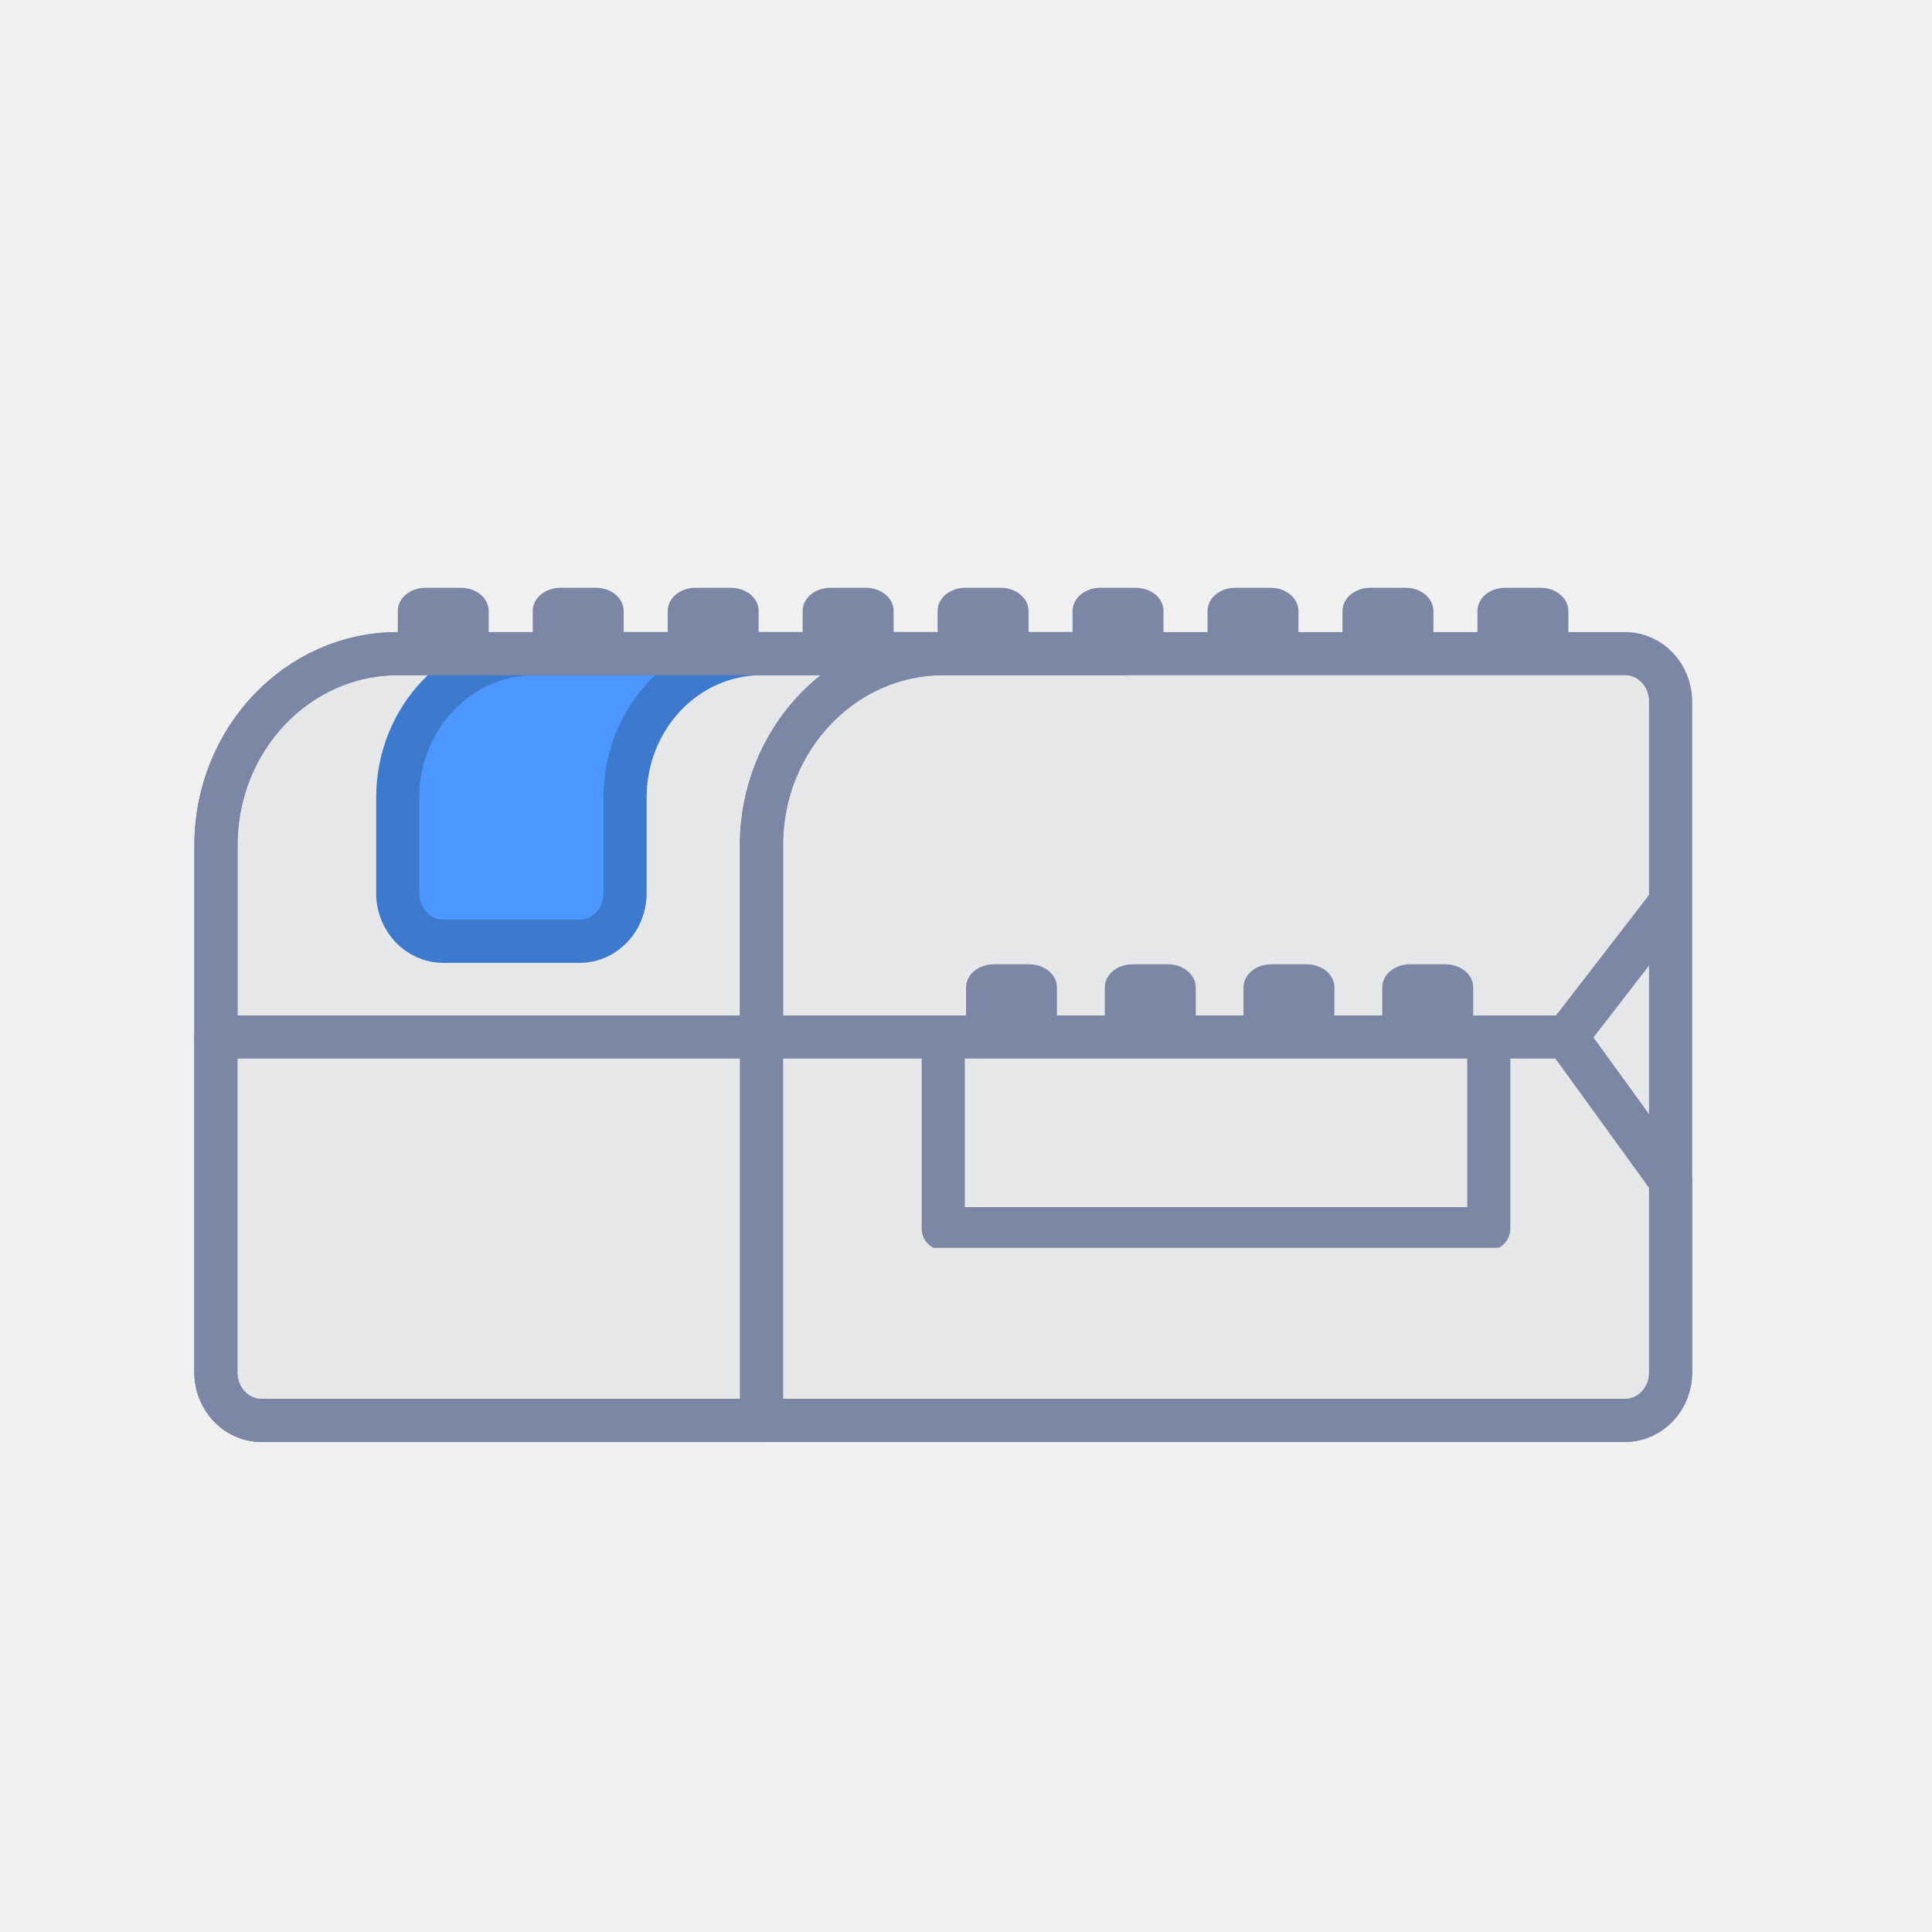
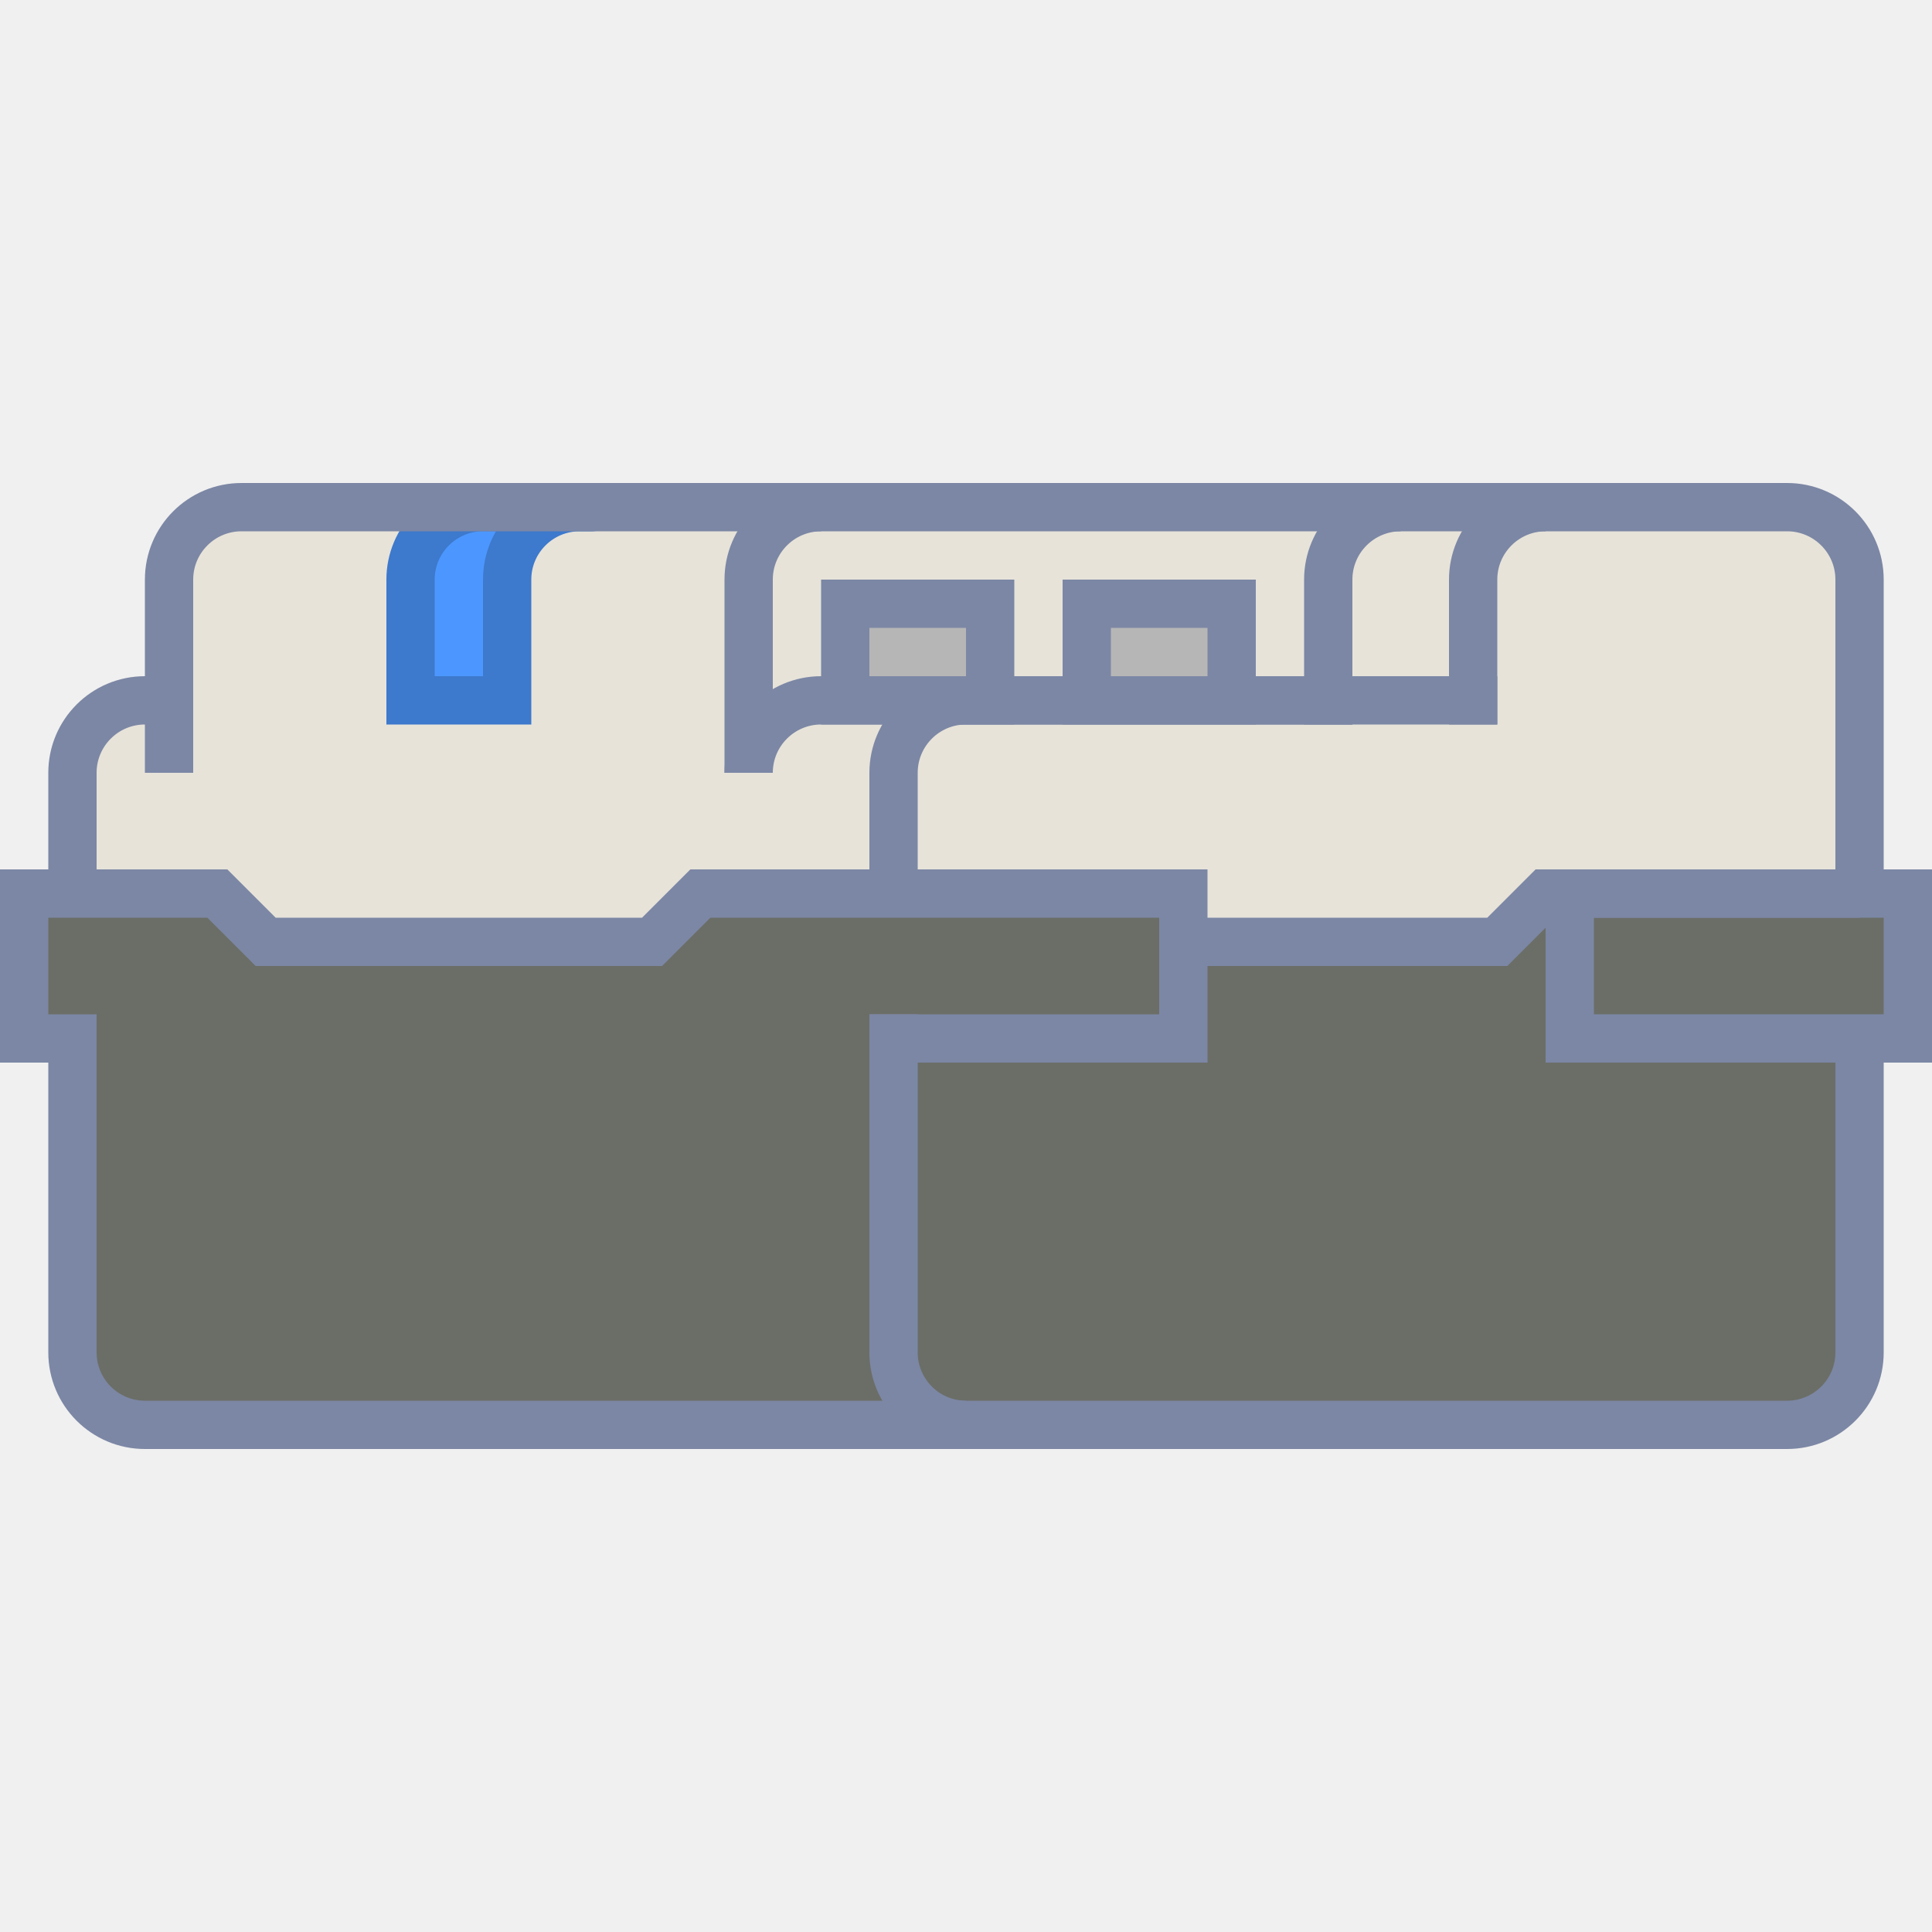
- <svg xmlns="http://www.w3.org/2000/svg" xmlns:xlink="http://www.w3.org/1999/xlink" width="40px" height="40px" viewBox="0 0 40 40" version="1.1">
-   <defs>
-     <polygon id="path-1" points="0 18.903 31.059 18.903 31.059 0.424 0 0.424" />
-     <polygon id="path-3" points="0 18.903 31.059 18.903 31.059 0.424 0 0.424" />
-     <polygon id="path-5" points="0 18.903 31.059 18.903 31.059 0.424 0 0.424" />
-   </defs>
+ <svg xmlns="http://www.w3.org/2000/svg" width="40px" height="40px" viewBox="0 0 40 40" version="1.1">
  <g id="controlplus-small" stroke="none" stroke-width="1" fill="none" fill-rule="evenodd">
-     <g id="Group" transform="translate(4, 11)">
-       <path d="M29.647,18.407 L11.765,18.407 L11.765,2.533 L29.647,2.533 C30.167,2.533 30.588,2.978 30.588,3.525 L30.588,17.414 C30.588,17.962 30.167,18.407 29.647,18.407" id="Fill-37" fill="#E6E7E8" fill-rule="nonzero" />
-       <path d="M29.647,18.407 L11.765,18.407 L11.765,2.533 L29.647,2.533 C30.167,2.533 30.588,2.978 30.588,3.525 L30.588,17.414 C30.588,17.962 30.167,18.407 29.647,18.407 Z" id="Stroke-39" stroke="#7C87A5" stroke-width="0.893" stroke-linecap="round" stroke-linejoin="round" />
-       <path d="M11.765,18.407 L1.412,18.407 C0.892,18.407 0.471,17.962 0.471,17.414 L0.471,6.502 C0.471,4.311 2.157,2.533 4.235,2.533 L19.294,2.533 L15.529,2.533 C13.451,2.533 11.765,4.311 11.765,6.502 L11.765,18.407 Z" id="Fill-41" fill="#E6E7E8" fill-rule="nonzero" />
-       <path d="M11.765,18.407 L1.412,18.407 C0.892,18.407 0.471,17.962 0.471,17.414 L0.471,6.502 C0.471,4.311 2.157,2.533 4.235,2.533 L19.294,2.533 L15.529,2.533 C13.451,2.533 11.765,4.311 11.765,6.502 L11.765,18.407 Z" id="Stroke-43" stroke="#7C87A5" stroke-width="0.893" stroke-linecap="round" stroke-linejoin="round" />
-       <path d="M8.941,2.533 L7.059,2.533 C5.5,2.533 4.235,3.867 4.235,5.51 L4.235,7.496 C4.235,8.043 4.657,8.488 5.176,8.488 L8,8.488 C8.52,8.488 8.941,8.043 8.941,7.496 L8.941,5.51 C8.941,3.867 10.206,2.533 11.765,2.533 L12.706,2.533 L8.941,2.533 Z" id="Fill-45" fill="#4C97FF" fill-rule="nonzero" />
-       <path d="M8.941,2.533 L7.059,2.533 C5.5,2.533 4.235,3.867 4.235,5.51 L4.235,7.496 C4.235,8.043 4.657,8.488 5.176,8.488 L8,8.488 C8.52,8.488 8.941,8.043 8.941,7.496 L8.941,5.51 C8.941,3.867 10.206,2.533 11.765,2.533 L12.706,2.533 L8.941,2.533 Z" id="Stroke-47" stroke="#3D79CC" stroke-width="0.893" stroke-linecap="round" stroke-linejoin="round" />
-       <polyline id="Stroke-50" stroke="#7C87A5" stroke-width="0.893" stroke-linecap="round" stroke-linejoin="round" points="0.471 10.474 28.431 10.474 30.588 13.448" />
-       <path d="M11.765,18.407 L1.412,18.407 C0.892,18.407 0.471,17.962 0.471,17.414 L0.471,6.502 C0.471,4.311 2.157,2.533 4.235,2.533 L19.294,2.533 L15.529,2.533 C13.451,2.533 11.765,4.311 11.765,6.502 L11.765,18.407 Z" id="Stroke-52" stroke="#7C87A5" stroke-width="0.893" stroke-linecap="round" stroke-linejoin="round" />
-       <path d="M29.647,18.407 L11.765,18.407 L11.765,10.47 L28.431,10.47 L30.588,13.448 L30.588,17.414 C30.588,17.962 30.167,18.407 29.647,18.407" id="Fill-70" fill="#E6E7E8" fill-rule="nonzero" />
-       <path d="M29.647,18.407 L11.765,18.407 L11.765,10.47 L28.431,10.47 L30.588,13.448 L30.588,17.414 C30.588,17.962 30.167,18.407 29.647,18.407 Z" id="Stroke-72" stroke="#7C87A5" stroke-width="0.893" stroke-linecap="round" stroke-linejoin="round" />
-       <path d="M11.765,18.407 L1.412,18.407 C0.892,18.407 0.471,17.962 0.471,17.414 L0.471,10.47 L11.765,10.47 L11.765,18.407 Z" id="Fill-74" fill="#E6E7E8" fill-rule="nonzero" />
-       <path d="M11.765,18.407 L1.412,18.407 C0.892,18.407 0.471,17.962 0.471,17.414 L0.471,10.47 L11.765,10.47 L11.765,18.407 Z" id="Stroke-76" stroke="#7C87A5" stroke-width="0.893" stroke-linecap="round" stroke-linejoin="round" />
-       <g id="Fill-78-Clipped">
-         <mask id="mask-2" fill="white">
-           <use xlink:href="#path-1" />
-         </mask>
-         <g id="path-1" />
-         <polygon id="Fill-78" fill="#E6E7E8" fill-rule="nonzero" mask="url(#mask-2)" points="15.529 14.438 26.824 14.438 26.824 10.47 15.529 10.47" />
-       </g>
-       <g id="Stroke-80-Clipped">
-         <mask id="mask-4" fill="white">
-           <use xlink:href="#path-3" />
-         </mask>
-         <g id="path-1" />
-         <polygon id="Stroke-80" stroke="#7C87A5" stroke-width="0.893" stroke-linecap="round" stroke-linejoin="round" mask="url(#mask-4)" points="15.529 14.438 26.824 14.438 26.824 10.47 15.529 10.47" />
-       </g>
-       <g id="Stroke-81-Clipped">
-         <mask id="mask-6" fill="white">
-           <use xlink:href="#path-5" />
-         </mask>
-         <g id="path-1" />
-         <line x1="28.432" y1="10.474" x2="30.589" y2="7.68" id="Stroke-81" stroke="#7C87A5" stroke-width="0.893" stroke-linecap="round" stroke-linejoin="round" mask="url(#mask-6)" />
-       </g>
-       <g id="Studs" transform="translate(4.236047, 1.169231)">
-         <path d="M15.277,4.65183447e-14 L14.546,4.65183447e-14 C14.228,4.65183447e-14 13.97,0.214 13.97,0.479 L13.97,1.559 L15.853,1.559 L15.853,0.479 C15.853,0.214 15.595,4.65183447e-14 15.277,4.65183447e-14" id="Fill-1" fill="#7C87A5" fill-rule="nonzero" />
-         <path d="M16.674,4.65183447e-14 L15.944,4.65183447e-14 C15.625,4.65183447e-14 15.368,0.214 15.368,0.479 L15.368,1.559 L17.25,1.559 L17.25,0.479 C17.25,0.214 16.992,4.65183447e-14 16.674,4.65183447e-14 Z" id="Stroke-3" />
-         <path d="M1.304,4.65183447e-14 L0.576,4.65183447e-14 C0.256,4.65183447e-14 -4.10782519e-14,0.214 -4.10782519e-14,0.479 L-4.10782519e-14,1.559 L1.882,1.559 L1.882,0.479 C1.882,0.214 1.624,4.65183447e-14 1.304,4.65183447e-14" id="Fill-5" fill="#7C87A5" fill-rule="nonzero" />
-         <path d="M2.702,4.65183447e-14 L1.973,4.65183447e-14 C1.653,4.65183447e-14 1.397,0.214 1.397,0.479 L1.397,1.559 L3.279,1.559 L3.279,0.479 C3.279,0.214 3.022,4.65183447e-14 2.702,4.65183447e-14 Z" id="Stroke-7" />
-         <path d="M18.069,4.65183447e-14 L17.339,4.65183447e-14 C17.021,4.65183447e-14 16.765,0.214 16.765,0.479 L16.765,1.559 L18.647,1.559 L18.647,0.479 C18.647,0.214 18.387,4.65183447e-14 18.069,4.65183447e-14" id="Fill-9" fill="#7C87A5" fill-rule="nonzero" />
-         <path d="M19.466,4.65183447e-14 L18.736,4.65183447e-14 C18.418,4.65183447e-14 18.162,0.214 18.162,0.479 L18.162,1.559 L20.044,1.559 L20.044,0.479 C20.044,0.214 19.784,4.65183447e-14 19.466,4.65183447e-14 Z" id="Stroke-11" />
-         <path d="M20.865,4.65183447e-14 L20.135,4.65183447e-14 C19.817,4.65183447e-14 19.559,0.214 19.559,0.479 L19.559,1.559 L21.441,1.559 L21.441,0.479 C21.441,0.214 21.183,4.65183447e-14 20.865,4.65183447e-14" id="Fill-13" fill="#7C87A5" fill-rule="nonzero" />
-         <path d="M22.262,4.65183447e-14 L21.532,4.65183447e-14 C21.214,4.65183447e-14 20.956,0.214 20.956,0.479 L20.956,1.559 L22.838,1.559 L22.838,0.479 C22.838,0.214 22.58,4.65183447e-14 22.262,4.65183447e-14 Z" id="Stroke-15" />
-         <path d="M9.689,4.65183447e-14 L8.958,4.65183447e-14 C8.64,4.65183447e-14 8.382,0.214 8.382,0.479 L8.382,1.559 L10.265,1.559 L10.265,0.479 C10.265,0.214 10.007,4.65183447e-14 9.689,4.65183447e-14" id="Fill-17" fill="#7C87A5" fill-rule="nonzero" />
-         <path d="M11.086,4.65183447e-14 L10.355,4.65183447e-14 C10.037,4.65183447e-14 9.779,0.214 9.779,0.479 L9.779,1.559 L11.662,1.559 L11.662,0.479 C11.662,0.214 11.404,4.65183447e-14 11.086,4.65183447e-14 Z" id="Stroke-19" />
-         <path d="M12.481,4.65183447e-14 L11.751,4.65183447e-14 C11.432,4.65183447e-14 11.176,0.214 11.176,0.479 L11.176,1.559 L13.059,1.559 L13.059,0.479 C13.059,0.214 12.799,4.65183447e-14 12.481,4.65183447e-14" id="Fill-21" fill="#7C87A5" fill-rule="nonzero" />
-         <path d="M13.878,4.65183447e-14 L13.148,4.65183447e-14 C12.829,4.65183447e-14 12.573,0.214 12.573,0.479 L12.573,1.559 L14.456,1.559 L14.456,0.479 C14.456,0.214 14.196,4.65183447e-14 13.878,4.65183447e-14 Z" id="Stroke-23" />
-         <path d="M6.893,4.65183447e-14 L6.164,4.65183447e-14 C5.844,4.65183447e-14 5.588,0.214 5.588,0.479 L5.588,1.559 L7.471,1.559 L7.471,0.479 C7.471,0.214 7.213,4.65183447e-14 6.893,4.65183447e-14" id="Fill-25" fill="#7C87A5" fill-rule="nonzero" />
-         <path d="M8.29,4.65183447e-14 L7.561,4.65183447e-14 C7.241,4.65183447e-14 6.985,0.214 6.985,0.479 L6.985,1.559 L8.868,1.559 L8.868,0.479 C8.868,0.214 8.61,4.65183447e-14 8.29,4.65183447e-14 Z" id="Stroke-27" />
-         <path d="M4.099,4.65183447e-14 L3.368,4.65183447e-14 C3.05,4.65183447e-14 2.794,0.214 2.794,0.479 L2.794,1.559 L4.676,1.559 L4.676,0.479 C4.676,0.214 4.417,4.65183447e-14 4.099,4.65183447e-14" id="Fill-29" fill="#7C87A5" fill-rule="nonzero" />
-         <path d="M5.496,4.65183447e-14 L4.765,4.65183447e-14 C4.447,4.65183447e-14 4.191,0.214 4.191,0.479 L4.191,1.559 L6.074,1.559 L6.074,0.479 C6.074,0.214 5.814,4.65183447e-14 5.496,4.65183447e-14 Z" id="Stroke-31" />
-         <path d="M23.657,4.65183447e-14 L22.927,4.65183447e-14 C22.609,4.65183447e-14 22.353,0.214 22.353,0.479 L22.353,1.559 L24.235,1.559 L24.235,0.479 C24.235,0.214 23.975,4.65183447e-14 23.657,4.65183447e-14" id="Fill-33" fill="#7C87A5" fill-rule="nonzero" />
-         <path d="M25.054,4.65183447e-14 L24.324,4.65183447e-14 C24.006,4.65183447e-14 23.75,0.214 23.75,0.479 L23.75,1.559 L25.632,1.559 L25.632,0.479 C25.632,0.214 25.372,4.65183447e-14 25.054,4.65183447e-14 Z" id="Stroke-35" />
-         <path d="M13.071,7.795 L12.341,7.795 C12.022,7.795 11.765,8.008 11.765,8.273 L11.765,9.354 L13.647,9.354 L13.647,8.273 C13.647,8.008 13.389,7.795 13.071,7.795" id="Fill-54" fill="#7C87A5" fill-rule="nonzero" />
-         <path d="M13.071,7.795 L12.341,7.795 C12.022,7.795 11.765,8.008 11.765,8.273 L11.765,9.354 L13.647,9.354 L13.647,8.273 C13.647,8.008 13.389,7.795 13.071,7.795 Z" id="Stroke-56" />
-         <path d="M15.942,7.795 L15.214,7.795 C14.894,7.795 14.638,8.008 14.638,8.273 L14.638,9.354 L16.52,9.354 L16.52,8.273 C16.52,8.008 16.262,7.795 15.942,7.795" id="Fill-58" fill="#7C87A5" fill-rule="nonzero" />
-         <path d="M15.942,7.795 L15.214,7.795 C14.894,7.795 14.638,8.008 14.638,8.273 L14.638,9.354 L16.52,9.354 L16.52,8.273 C16.52,8.008 16.262,7.795 15.942,7.795 Z" id="Stroke-60" />
-         <path d="M18.815,7.795 L18.085,7.795 C17.767,7.795 17.509,8.008 17.509,8.273 L17.509,9.354 L19.391,9.354 L19.391,8.273 C19.391,8.008 19.134,7.795 18.815,7.795" id="Fill-62" fill="#7C87A5" fill-rule="nonzero" />
-         <path d="M18.815,7.795 L18.085,7.795 C17.767,7.795 17.509,8.008 17.509,8.273 L17.509,9.354 L19.391,9.354 L19.391,8.273 C19.391,8.008 19.134,7.795 18.815,7.795 Z" id="Stroke-64" />
-         <path d="M21.687,7.795 L20.958,7.795 C20.638,7.795 20.382,8.008 20.382,8.273 L20.382,9.354 L22.265,9.354 L22.265,8.273 C22.265,8.008 22.007,7.795 21.687,7.795" id="Fill-66" fill="#7C87A5" fill-rule="nonzero" />
-         <path d="M21.687,7.795 L20.958,7.795 C20.638,7.795 20.382,8.008 20.382,8.273 L20.382,9.354 L22.265,9.354 L22.265,8.273 C22.265,8.008 22.007,7.795 21.687,7.795 Z" id="Stroke-68" />
-       </g>
-     </g>
+     <path d="M1.5,19.5 L1.5,16 C1.5,15.172 2.172,14.5 3,14.5 L3.5,14.5 C3.5,13.386 3.5,12.552 3.5,12 C3.5,11.172 4.172,10.5 5,10.5 L37,10.5 C37.828,10.5 38.5,11.172 38.5,12 L38.5,19.5 L1.5,19.5 Z" id="Path-Copy-17" fill="#E7E3D9" />
+     <path d="M38.5,21.5 L38.5,28 C38.5,28.828 37.828,29.5 37,29.5 L3,29.5 C2.172,29.5 1.5,28.828 1.5,28 L1.5,21.5 L0.5,21.5 L0.5,18.5 L4.5,18.5 L5.5,19.5 L13.5,19.5 L14.5,18.5 L24.5,18.5 L24.5,19.5 L31,19.5 L32,18.5 L39.5,18.5 L39.5,21.5 L38.5,21.5 Z" id="Path-10-Copy" fill="#6B6E67" />
+     <path d="M8.5,14.5 L8.5,12 C8.5,11.172 9.172,10.5 10,10.5 C11,10.5 13,10.5 12,10.5 C11.172,10.5 10.5,11.172 10.5,12 L10.5,14.5 L8.5,14.5 Z" id="Path-Copy-18" stroke="#3D79CC" fill="#4C97FF" />
+     <polyline id="Path-10" stroke="#7C87A5" points="2 21.5 0.5 21.5 0.5 18.5 4.5 18.5 5.5 19.5 13.5 19.5 14.5 18.5 24.5 18.5 24.5 21.5 18 21.5" />
+     <polyline id="Path-11" stroke="#7C87A5" points="24.5 19.5 31 19.5 32 18.5 38.5 18.5" />
+     <rect id="Rectangle" stroke="#7C87A5" x="32.5" y="18.5" width="7" height="3" />
+     <path d="M1.5,14.5 L2,14.5 C2.828,14.5 3.5,15.172 3.5,16 L3.5,18.5" id="Path-Copy-7" stroke="#7C87A5" transform="translate(2.5, 16.5) scale(-1, 1) translate(-2.5, -16.5) " />
+     <path d="M15.5,10.5 C16.328,10.5 17,11.172 17,12 L17,16" id="Path-Copy-8" stroke="#7C87A5" transform="translate(16.25, 13.25) scale(-1, 1) translate(-16.25, -13.25) " />
+     <path d="M27.5,10.5 C28.328,10.5 29,11.172 29,12 L29,15" id="Path-Copy-10" stroke="#7C87A5" transform="translate(28.25, 12.75) scale(-1, 1) translate(-28.25, -12.75) " />
+     <path d="M18.5,21 C19.328,21 20,21.672 20,22.5 L20,29.5" id="Path-Copy-15" stroke="#7C87A5" transform="translate(19.25, 25.25) scale(-1, -1) translate(-19.25, -25.25) " />
+     <path d="M30.5,10.5 C31.328,10.5 32,11.172 32,12 L32,15" id="Path-Copy-11" stroke="#7C87A5" transform="translate(31.25, 12.75) scale(-1, 1) translate(-31.25, -12.75) " />
+     <path d="M3.5,16 L3.5,12 C3.5,11.172 4.172,10.5 5,10.5 L37,10.5 C37.828,10.5 38.5,11.172 38.5,12 L38.5,18.5" id="Path-Copy-9" stroke="#7C87A5" />
+     <path d="M18.5,14.5 L29.5,14.5 C30.328,14.5 31,15.172 31,16 L31,18.5" id="Path-Copy-12" stroke="#7C87A5" transform="translate(24.75, 16.5) scale(-1, 1) translate(-24.75, -16.5) " />
+     <path d="M15.5,14.5 L26.5,14.5 C27.328,14.5 28,15.172 28,16" id="Path-Copy-13" stroke="#7C87A5" transform="translate(21.75, 15.25) scale(-1, 1) translate(-21.75, -15.25) " />
+     <path d="M1.5,29.5 L1.5,23 C1.5,22.172 2.172,21.5 3,21.5 L37,21.5 C37.828,21.5 38.5,22.172 38.5,23 L38.5,29.5" id="Path-Copy-14" stroke="#7C87A5" transform="translate(20, 25.5) scale(1, -1) translate(-20, -25.5) " />
+     <rect id="Rectangle-Copy-8" stroke="#7C87A5" fill="#B6B6B6" transform="translate(19, 13.5) scale(1, -1) translate(-19, -13.5) " x="17.5" y="12.5" width="3" height="2" />
+     <rect id="Rectangle-Copy-9" stroke="#7C87A5" fill="#B6B6B6" transform="translate(24, 13.5) scale(1, -1) translate(-24, -13.5) " x="22.5" y="12.5" width="3" height="2" />
  </g>
</svg>
